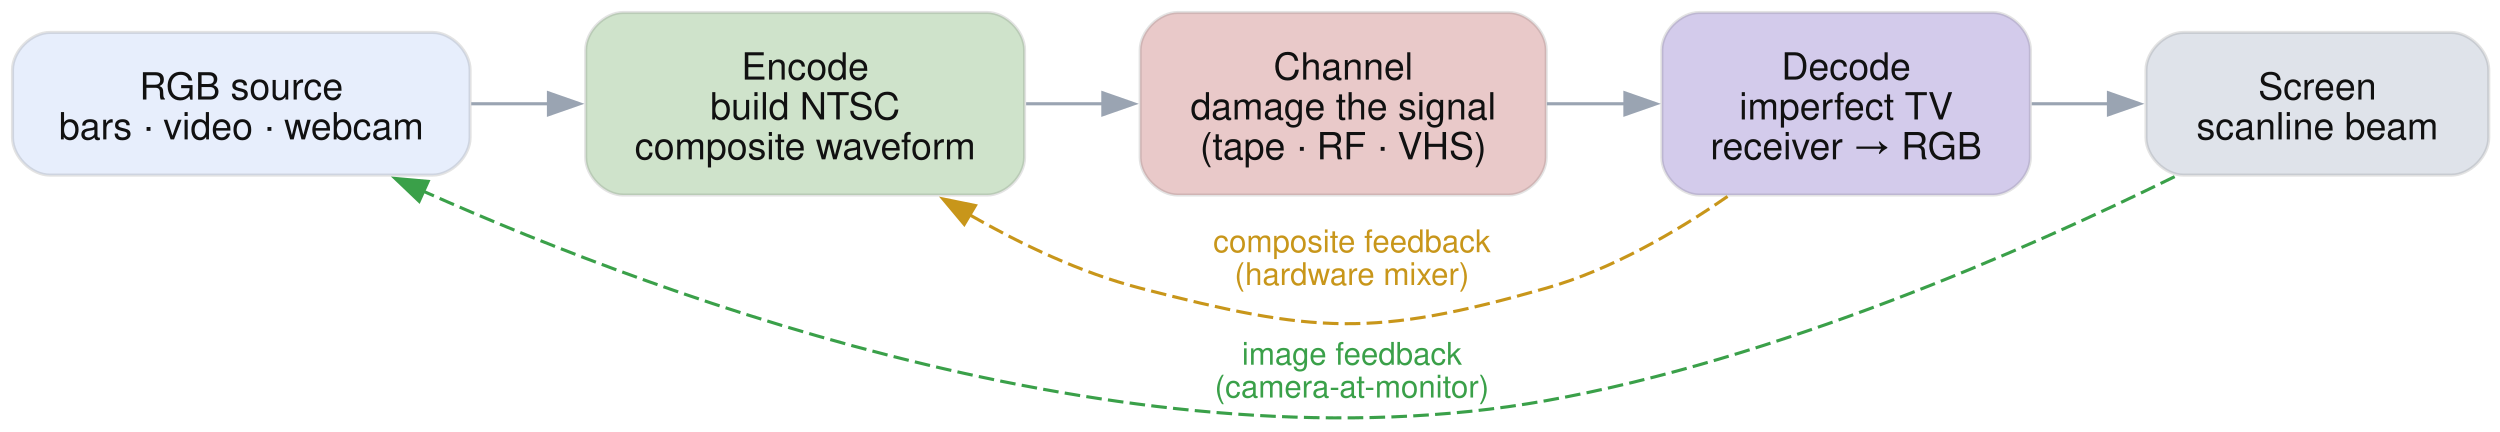
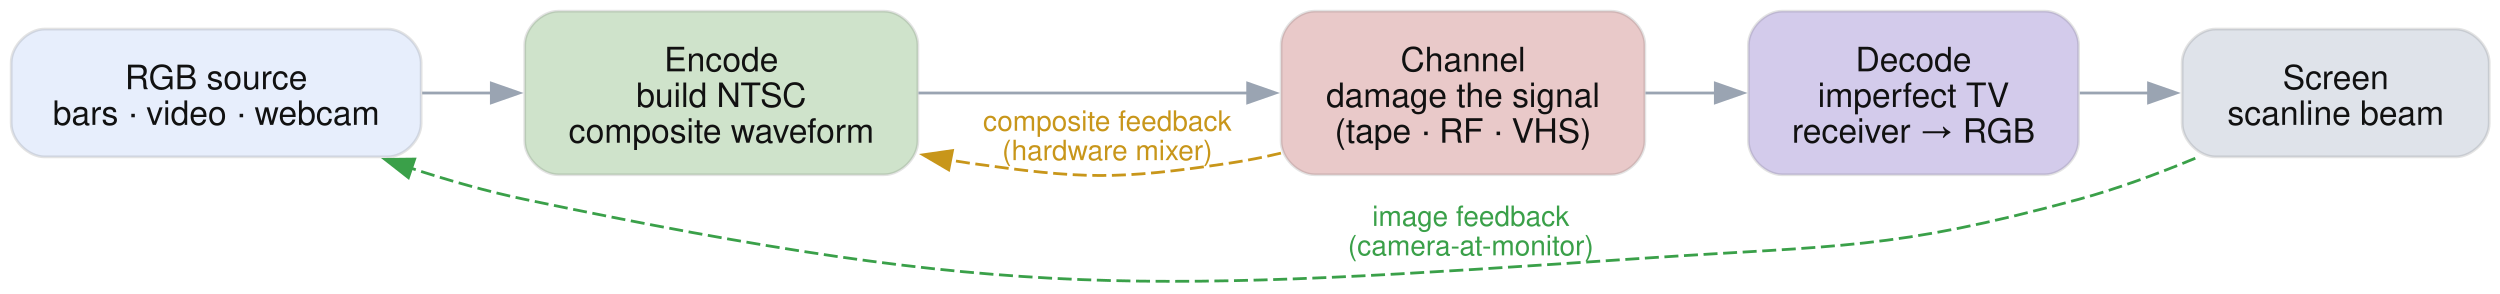
- <svg xmlns="http://www.w3.org/2000/svg" width="800pt" height="138pt" viewBox="0.00 0.00 800.00 138.00">
-   <g id="graph0" class="graph" transform="scale(1 1) rotate(0) translate(4 134.06)">
+ <svg xmlns="http://www.w3.org/2000/svg" width="893pt" height="105pt" viewBox="0.00 0.00 893.00 105.00">
+   <g id="graph0" class="graph" transform="scale(1 1) rotate(0) translate(4 100.97)">
    <g id="node1" class="node">
-       <path fill="#e7eefc" stroke="#333333" stroke-opacity="0.133" d="M134.43,-123.68C134.43,-123.68 12,-123.68 12,-123.68 6,-123.68 0,-117.68 0,-111.68 0,-111.68 0,-90.02 0,-90.02 0,-84.02 6,-78.02 12,-78.02 12,-78.02 134.43,-78.02 134.43,-78.02 140.43,-78.02 146.43,-84.02 146.43,-90.02 146.43,-90.02 146.43,-111.68 146.43,-111.68 146.43,-117.68 140.43,-123.68 134.43,-123.68" />
-       <text xml:space="preserve" text-anchor="middle" x="73.22" y="-102.2" font-family="Helvetica,Arial,sans-serif" font-size="12.00" fill="#111111">RGB source</text>
-       <text xml:space="preserve" text-anchor="middle" x="73.22" y="-89.45" font-family="Helvetica,Arial,sans-serif" font-size="12.00" fill="#111111">bars · video · webcam</text>
+       <path fill="#e7eefc" stroke="#333333" stroke-opacity="0.133" d="M134.43,-90.59C134.43,-90.59 12,-90.59 12,-90.59 6,-90.59 0,-84.59 0,-78.59 0,-78.59 0,-56.93 0,-56.93 0,-50.93 6,-44.93 12,-44.93 12,-44.93 134.43,-44.93 134.43,-44.93 140.43,-44.93 146.43,-50.93 146.43,-56.93 146.43,-56.93 146.43,-78.59 146.43,-78.59 146.43,-84.59 140.43,-90.59 134.43,-90.59" />
+       <text xml:space="preserve" text-anchor="middle" x="73.22" y="-69.11" font-family="Helvetica,Arial,sans-serif" font-size="12.00" fill="#111111">RGB source</text>
+       <text xml:space="preserve" text-anchor="middle" x="73.22" y="-56.36" font-family="Helvetica,Arial,sans-serif" font-size="12.00" fill="#111111">bars · video · webcam</text>
    </g>
    <g id="node2" class="node">
-       <path fill="#cfe3cb" stroke="#333333" stroke-opacity="0.133" d="M311.86,-130.06C311.86,-130.06 195.43,-130.06 195.43,-130.06 189.43,-130.06 183.43,-124.06 183.43,-118.06 183.43,-118.06 183.43,-83.65 183.43,-83.65 183.43,-77.65 189.43,-71.65 195.43,-71.65 195.43,-71.65 311.86,-71.65 311.86,-71.65 317.86,-71.65 323.86,-77.65 323.86,-83.65 323.86,-83.65 323.86,-118.06 323.86,-118.06 323.86,-124.06 317.86,-130.06 311.86,-130.06" />
-       <text xml:space="preserve" text-anchor="middle" x="253.65" y="-108.58" font-family="Helvetica,Arial,sans-serif" font-size="12.00" fill="#111111">Encode</text>
-       <text xml:space="preserve" text-anchor="middle" x="253.65" y="-95.83" font-family="Helvetica,Arial,sans-serif" font-size="12.00" fill="#111111">build NTSC</text>
-       <text xml:space="preserve" text-anchor="middle" x="253.65" y="-83.08" font-family="Helvetica,Arial,sans-serif" font-size="12.00" fill="#111111">composite waveform</text>
+       <path fill="#cfe3cb" stroke="#333333" stroke-opacity="0.133" d="M311.86,-96.97C311.86,-96.97 195.43,-96.97 195.43,-96.97 189.43,-96.97 183.43,-90.97 183.43,-84.97 183.43,-84.97 183.43,-50.56 183.43,-50.56 183.43,-44.56 189.43,-38.56 195.43,-38.56 195.43,-38.56 311.86,-38.56 311.86,-38.56 317.86,-38.56 323.86,-44.56 323.86,-50.56 323.86,-50.56 323.86,-84.97 323.86,-84.97 323.86,-90.97 317.86,-96.97 311.86,-96.97" />
+       <text xml:space="preserve" text-anchor="middle" x="253.65" y="-75.49" font-family="Helvetica,Arial,sans-serif" font-size="12.00" fill="#111111">Encode</text>
+       <text xml:space="preserve" text-anchor="middle" x="253.65" y="-62.74" font-family="Helvetica,Arial,sans-serif" font-size="12.00" fill="#111111">build NTSC</text>
+       <text xml:space="preserve" text-anchor="middle" x="253.65" y="-49.99" font-family="Helvetica,Arial,sans-serif" font-size="12.00" fill="#111111">composite waveform</text>
    </g>
    <g id="edge1" class="edge">
-       <path fill="none" stroke="#9aa4b2" d="M146.79,-100.85C155.01,-100.85 163.44,-100.85 171.76,-100.85" />
-       <polygon fill="#9aa4b2" stroke="#9aa4b2" points="171.51,-104.35 181.51,-100.85 171.51,-97.35 171.51,-104.35" />
+       <path fill="none" stroke="#9aa4b2" d="M146.79,-67.76C155.01,-67.76 163.44,-67.76 171.76,-67.76" />
+       <polygon fill="#9aa4b2" stroke="#9aa4b2" points="171.51,-71.26 181.51,-67.76 171.51,-64.26 171.51,-71.26" />
    </g>
    <g id="node3" class="node">
-       <path fill="#e9c9c9" stroke="#333333" stroke-opacity="0.133" d="M478.79,-130.06C478.79,-130.06 372.86,-130.06 372.86,-130.06 366.86,-130.06 360.86,-124.06 360.86,-118.06 360.86,-118.06 360.86,-83.65 360.86,-83.65 360.86,-77.65 366.86,-71.65 372.86,-71.65 372.86,-71.65 478.79,-71.65 478.79,-71.65 484.79,-71.65 490.79,-77.65 490.79,-83.65 490.79,-83.65 490.79,-118.06 490.79,-118.06 490.79,-124.06 484.79,-130.06 478.79,-130.06" />
-       <text xml:space="preserve" text-anchor="middle" x="425.83" y="-108.58" font-family="Helvetica,Arial,sans-serif" font-size="12.00" fill="#111111">Channel</text>
-       <text xml:space="preserve" text-anchor="middle" x="425.83" y="-95.83" font-family="Helvetica,Arial,sans-serif" font-size="12.00" fill="#111111">damage the signal</text>
-       <text xml:space="preserve" text-anchor="middle" x="425.83" y="-83.08" font-family="Helvetica,Arial,sans-serif" font-size="12.00" fill="#111111">(tape · RF · VHS)</text>
+       <path fill="#e9c9c9" stroke="#333333" stroke-opacity="0.133" d="M571.54,-96.97C571.54,-96.97 465.61,-96.97 465.61,-96.97 459.61,-96.97 453.61,-90.97 453.61,-84.97 453.61,-84.97 453.61,-50.56 453.61,-50.56 453.61,-44.56 459.61,-38.56 465.61,-38.56 465.61,-38.56 571.54,-38.56 571.54,-38.56 577.54,-38.56 583.54,-44.56 583.54,-50.56 583.54,-50.56 583.54,-84.97 583.54,-84.97 583.54,-90.97 577.54,-96.97 571.54,-96.97" />
+       <text xml:space="preserve" text-anchor="middle" x="518.58" y="-75.49" font-family="Helvetica,Arial,sans-serif" font-size="12.00" fill="#111111">Channel</text>
+       <text xml:space="preserve" text-anchor="middle" x="518.58" y="-62.74" font-family="Helvetica,Arial,sans-serif" font-size="12.00" fill="#111111">damage the signal</text>
+       <text xml:space="preserve" text-anchor="middle" x="518.58" y="-49.99" font-family="Helvetica,Arial,sans-serif" font-size="12.00" fill="#111111">(tape · RF · VHS)</text>
    </g>
    <g id="edge2" class="edge">
-       <path fill="none" stroke="#9aa4b2" d="M324.35,-100.85C332.47,-100.85 340.77,-100.85 348.96,-100.85" />
-       <polygon fill="#9aa4b2" stroke="#9aa4b2" points="348.91,-104.35 358.91,-100.85 348.91,-97.35 348.91,-104.35" />
+       <path fill="none" stroke="#9aa4b2" d="M324.07,-67.76C360.33,-67.76 404.77,-67.76 441.91,-67.76" />
+       <polygon fill="#9aa4b2" stroke="#9aa4b2" points="441.67,-71.26 451.67,-67.76 441.67,-64.26 441.67,-71.26" />
+     </g>
+     <g id="edge5" class="edge">
+       <path fill="none" stroke="#c8961a" stroke-dasharray="5,2" d="M453.56,-46.28C447.54,-44.85 441.5,-43.64 435.61,-42.76 394.4,-36.62 383.12,-36.97 341.86,-42.76 339.7,-43.07 337.51,-43.41 335.31,-43.79" />
+       <polygon fill="#c8961a" stroke="#c8961a" points="334.88,-40.31 325.74,-45.67 336.22,-47.18 334.88,-40.31" />
+       <text xml:space="preserve" text-anchor="middle" x="388.74" y="-54.26" font-family="Helvetica,Arial,sans-serif" font-size="10.00" fill="#c8961a">  composite feedback</text>
+       <text xml:space="preserve" text-anchor="middle" x="388.74" y="-43.76" font-family="Helvetica,Arial,sans-serif" font-size="10.00" fill="#c8961a">  (hardware mixer)</text>
    </g>
    <g id="node4" class="node">
-       <path fill="#d3cbeb" stroke="#333333" stroke-opacity="0.133" d="M633.72,-130.06C633.72,-130.06 539.79,-130.06 539.79,-130.06 533.79,-130.06 527.79,-124.06 527.79,-118.06 527.79,-118.06 527.79,-83.65 527.79,-83.65 527.79,-77.65 533.79,-71.65 539.79,-71.65 539.79,-71.65 633.72,-71.65 633.72,-71.65 639.72,-71.65 645.72,-77.65 645.72,-83.65 645.72,-83.65 645.72,-118.06 645.72,-118.06 645.72,-124.06 639.72,-130.06 633.72,-130.06" />
-       <text xml:space="preserve" text-anchor="middle" x="586.76" y="-108.58" font-family="Helvetica,Arial,sans-serif" font-size="12.00" fill="#111111">Decode</text>
-       <text xml:space="preserve" text-anchor="middle" x="586.76" y="-95.83" font-family="Helvetica,Arial,sans-serif" font-size="12.00" fill="#111111">imperfect TV</text>
-       <text xml:space="preserve" text-anchor="middle" x="586.76" y="-83.08" font-family="Helvetica,Arial,sans-serif" font-size="12.00" fill="#111111">receiver → RGB</text>
+       <path fill="#d3cbeb" stroke="#333333" stroke-opacity="0.133" d="M726.47,-96.97C726.47,-96.97 632.54,-96.97 632.54,-96.97 626.54,-96.97 620.54,-90.97 620.54,-84.97 620.54,-84.97 620.54,-50.56 620.54,-50.56 620.54,-44.56 626.54,-38.56 632.54,-38.56 632.54,-38.56 726.47,-38.56 726.47,-38.56 732.47,-38.56 738.47,-44.56 738.47,-50.56 738.47,-50.56 738.47,-84.97 738.47,-84.97 738.47,-90.97 732.47,-96.97 726.47,-96.97" />
+       <text xml:space="preserve" text-anchor="middle" x="679.51" y="-75.49" font-family="Helvetica,Arial,sans-serif" font-size="12.00" fill="#111111">Decode</text>
+       <text xml:space="preserve" text-anchor="middle" x="679.51" y="-62.74" font-family="Helvetica,Arial,sans-serif" font-size="12.00" fill="#111111">imperfect TV</text>
+       <text xml:space="preserve" text-anchor="middle" x="679.51" y="-49.99" font-family="Helvetica,Arial,sans-serif" font-size="12.00" fill="#111111">receiver → RGB</text>
    </g>
    <g id="edge3" class="edge">
-       <path fill="none" stroke="#9aa4b2" d="M491.01,-100.85C499.3,-100.85 507.82,-100.85 516.2,-100.85" />
-       <polygon fill="#9aa4b2" stroke="#9aa4b2" points="515.97,-104.35 525.97,-100.85 515.97,-97.35 515.97,-104.35" />
-     </g>
-     <g id="edge5" class="edge">
-       <path fill="none" stroke="#c8961a" stroke-dasharray="5,2" d="M548.81,-71.2C532.11,-59.64 511.51,-47.76 490.79,-41.85 435.26,-26.01 416.76,-27.37 360.86,-41.85 341.91,-46.76 322.75,-55.86 306.01,-65.47" />
-       <polygon fill="#c8961a" stroke="#c8961a" points="304.56,-62.26 297.76,-70.39 308.14,-68.28 304.56,-62.26" />
-       <text xml:space="preserve" text-anchor="middle" x="425.83" y="-53.35" font-family="Helvetica,Arial,sans-serif" font-size="10.00" fill="#c8961a">  composite feedback</text>
-       <text xml:space="preserve" text-anchor="middle" x="425.83" y="-42.85" font-family="Helvetica,Arial,sans-serif" font-size="10.00" fill="#c8961a">  (hardware mixer)</text>
+       <path fill="none" stroke="#9aa4b2" d="M583.76,-67.76C592.05,-67.76 600.57,-67.76 608.95,-67.76" />
+       <polygon fill="#9aa4b2" stroke="#9aa4b2" points="608.72,-71.26 618.72,-67.76 608.72,-64.26 608.72,-71.26" />
    </g>
    <g id="node5" class="node">
-       <path fill="#dfe3ea" stroke="#333333" stroke-opacity="0.133" d="M780.4,-123.68C780.4,-123.68 694.72,-123.68 694.72,-123.68 688.72,-123.68 682.72,-117.68 682.72,-111.68 682.72,-111.68 682.72,-90.02 682.72,-90.02 682.72,-84.02 688.72,-78.02 694.72,-78.02 694.72,-78.02 780.4,-78.02 780.4,-78.02 786.4,-78.02 792.4,-84.02 792.4,-90.02 792.4,-90.02 792.4,-111.68 792.4,-111.68 792.4,-117.68 786.4,-123.68 780.4,-123.68" />
-       <text xml:space="preserve" text-anchor="middle" x="737.56" y="-102.2" font-family="Helvetica,Arial,sans-serif" font-size="12.00" fill="#111111">Screen</text>
-       <text xml:space="preserve" text-anchor="middle" x="737.56" y="-89.45" font-family="Helvetica,Arial,sans-serif" font-size="12.00" fill="#111111">scanline beam</text>
+       <path fill="#dfe3ea" stroke="#333333" stroke-opacity="0.133" d="M873.15,-90.59C873.15,-90.59 787.47,-90.59 787.47,-90.59 781.47,-90.59 775.47,-84.59 775.47,-78.59 775.47,-78.59 775.47,-56.93 775.47,-56.93 775.47,-50.93 781.47,-44.93 787.47,-44.93 787.47,-44.93 873.15,-44.93 873.15,-44.93 879.15,-44.93 885.15,-50.93 885.15,-56.93 885.15,-56.93 885.15,-78.59 885.15,-78.59 885.15,-84.59 879.15,-90.59 873.15,-90.59" />
+       <text xml:space="preserve" text-anchor="middle" x="830.31" y="-69.11" font-family="Helvetica,Arial,sans-serif" font-size="12.00" fill="#111111">Screen</text>
+       <text xml:space="preserve" text-anchor="middle" x="830.31" y="-56.36" font-family="Helvetica,Arial,sans-serif" font-size="12.00" fill="#111111">scanline beam</text>
    </g>
    <g id="edge4" class="edge">
-       <path fill="none" stroke="#9aa4b2" d="M646.14,-100.85C654.22,-100.85 662.56,-100.85 670.77,-100.85" />
-       <polygon fill="#9aa4b2" stroke="#9aa4b2" points="670.71,-104.35 680.71,-100.85 670.71,-97.35 670.71,-104.35" />
+       <path fill="none" stroke="#9aa4b2" d="M738.89,-67.76C746.97,-67.76 755.31,-67.76 763.52,-67.76" />
+       <polygon fill="#9aa4b2" stroke="#9aa4b2" points="763.46,-71.26 773.46,-67.76 763.46,-64.26 763.46,-71.26" />
    </g>
    <g id="edge6" class="edge">
-       <path fill="none" stroke="#3aa049" stroke-dasharray="5,2" d="M691.89,-77.53C643.76,-53.87 564.2,-18.93 490.79,-5.85 361.32,17.21 211.38,-37.23 131.42,-72.89" />
-       <polygon fill="#3aa049" stroke="#3aa049" points="130.13,-69.64 122.46,-76.95 133.01,-76.01 130.13,-69.64" />
-       <text xml:space="preserve" text-anchor="middle" x="425.83" y="-17.35" font-family="Helvetica,Arial,sans-serif" font-size="10.00" fill="#3aa049">  image feedback</text>
-       <text xml:space="preserve" text-anchor="middle" x="425.83" y="-6.85" font-family="Helvetica,Arial,sans-serif" font-size="10.00" fill="#3aa049">  (camera-at-monitor)</text>
+       <path fill="none" stroke="#3aa049" stroke-dasharray="5,2" d="M780.16,-44.45C766.87,-38.92 752.33,-33.53 738.47,-29.76 671.42,-11.53 652.87,-13.44 583.54,-8.76 405.87,3.22 357.73,6.7 183.43,-29.76 170.02,-32.57 155.99,-36.58 142.64,-40.95" />
+       <polygon fill="#3aa049" stroke="#3aa049" points="141.88,-37.51 133.53,-44.04 144.12,-44.15 141.88,-37.51" />
+       <text xml:space="preserve" text-anchor="middle" x="518.58" y="-20.26" font-family="Helvetica,Arial,sans-serif" font-size="10.00" fill="#3aa049">  image feedback</text>
+       <text xml:space="preserve" text-anchor="middle" x="518.58" y="-9.76" font-family="Helvetica,Arial,sans-serif" font-size="10.00" fill="#3aa049">  (camera-at-monitor)</text>
    </g>
  </g>
</svg>
